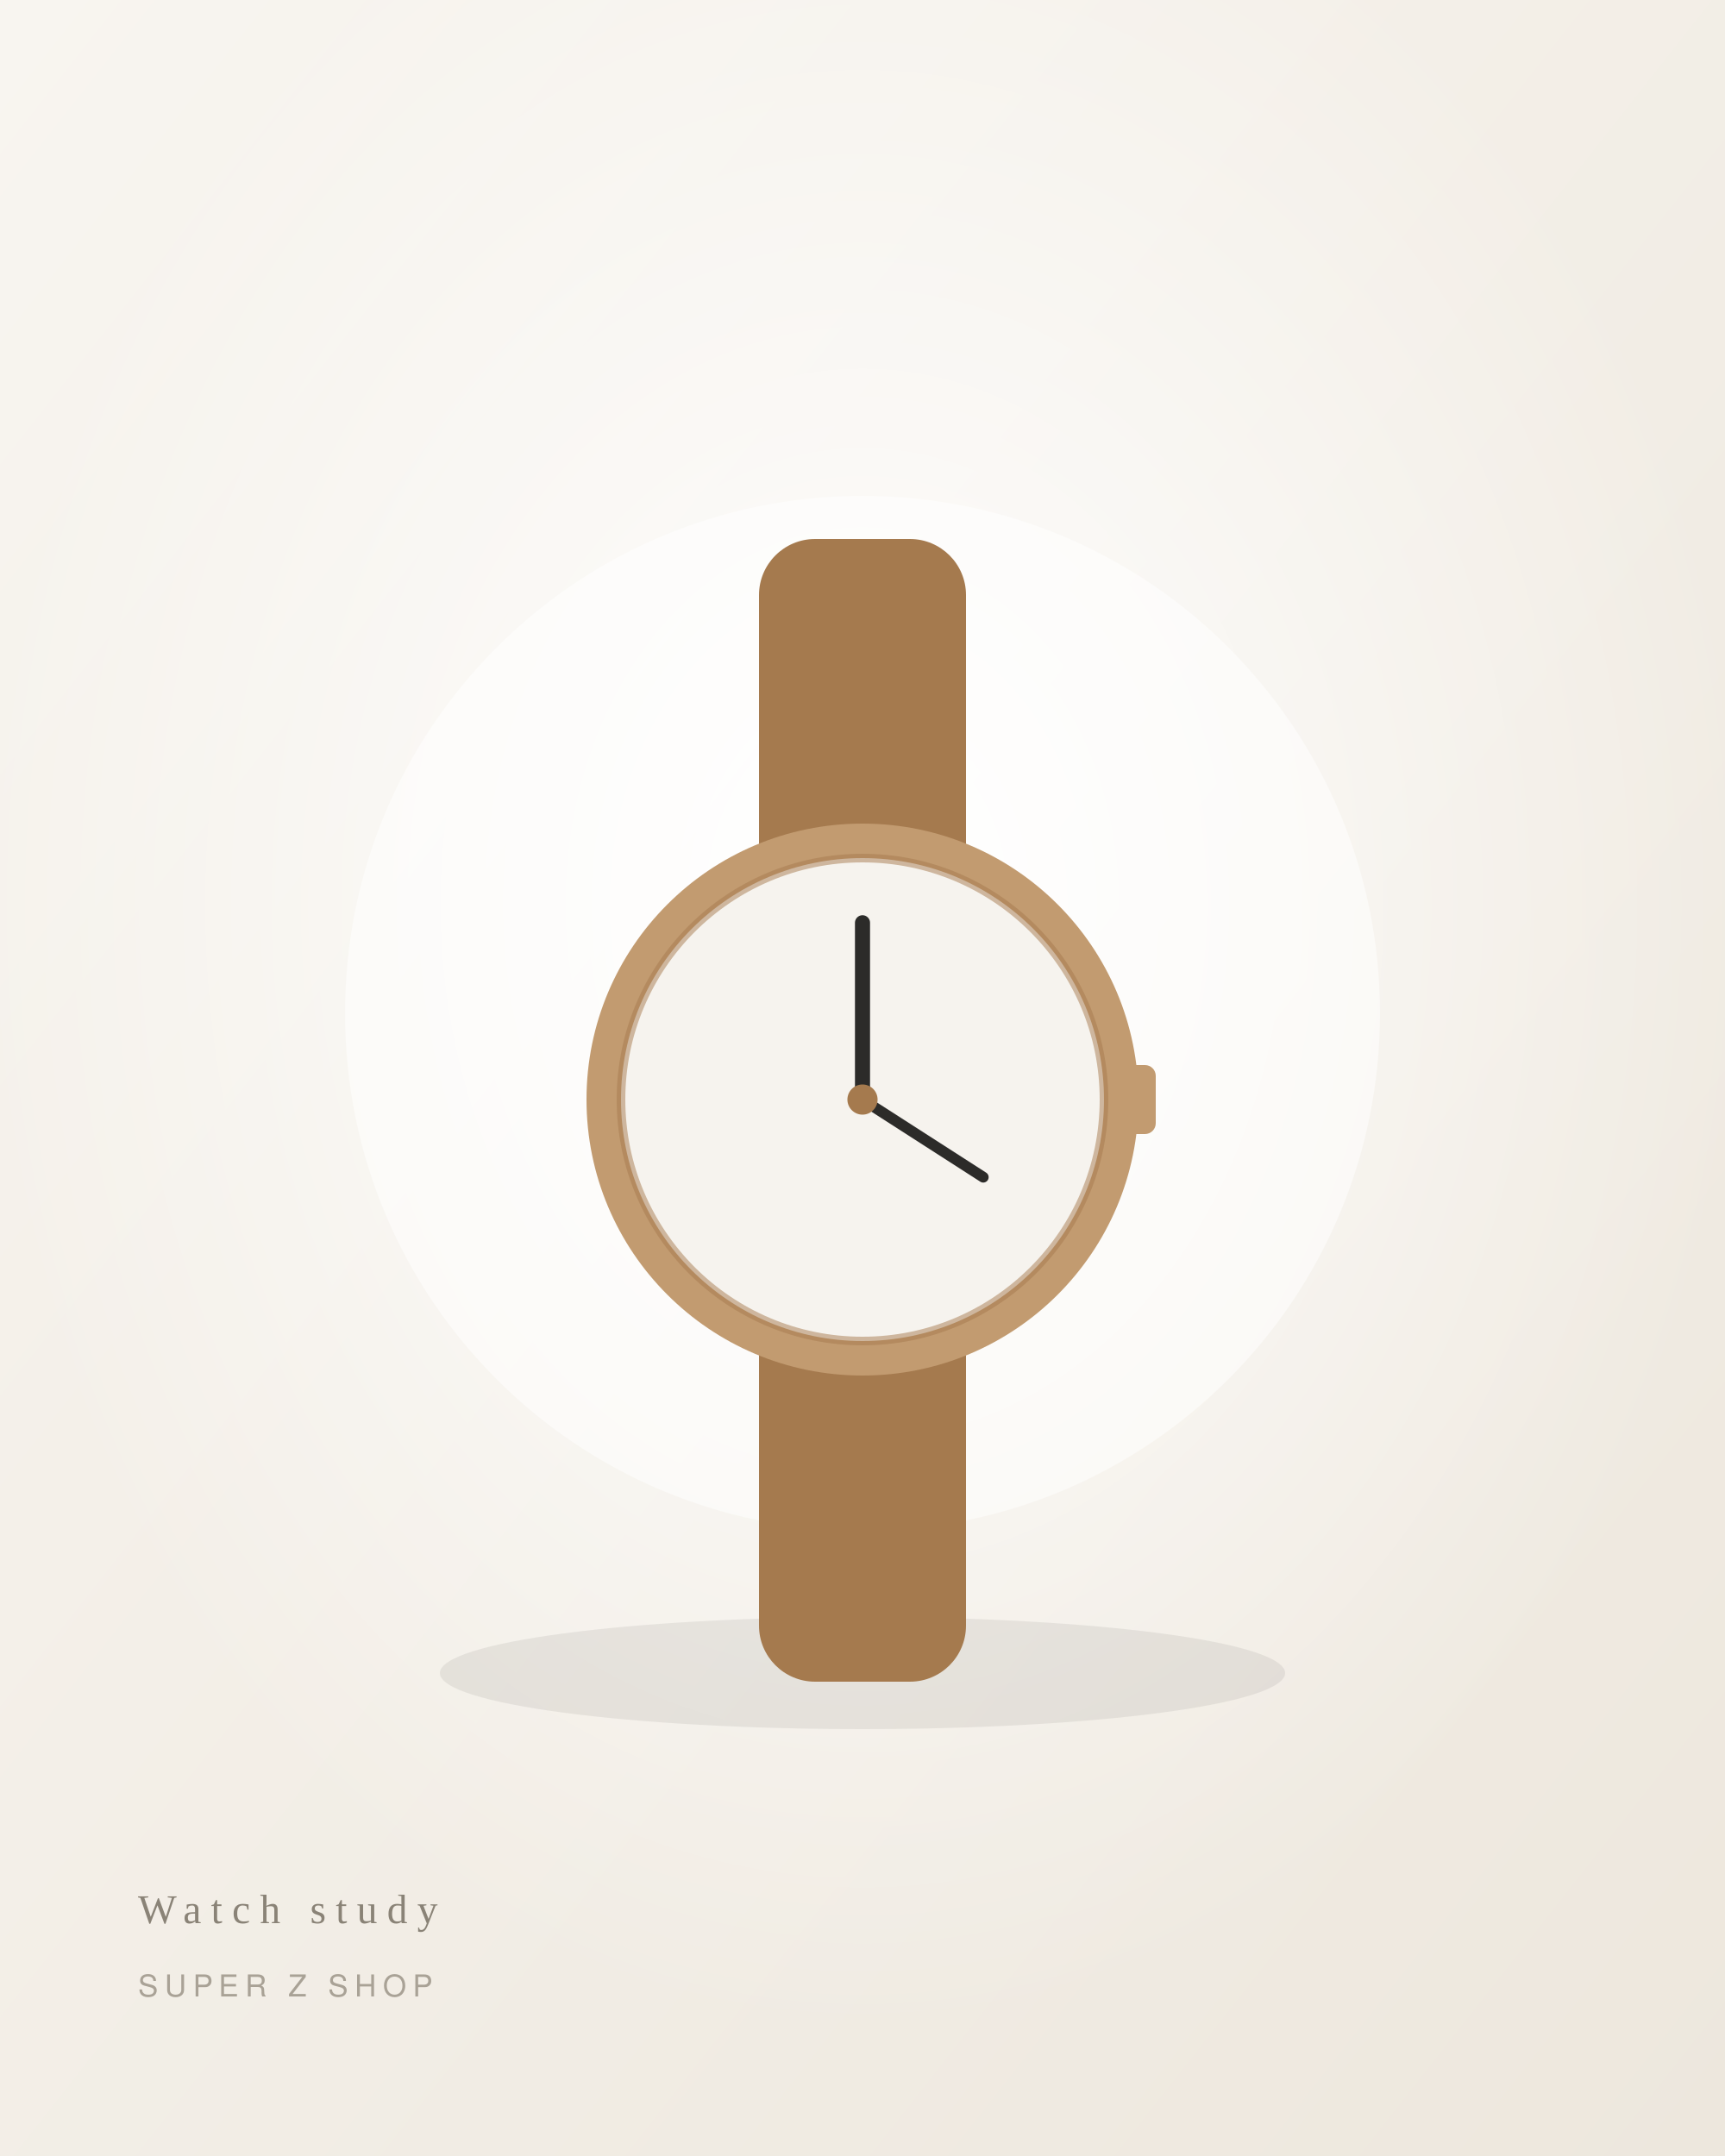
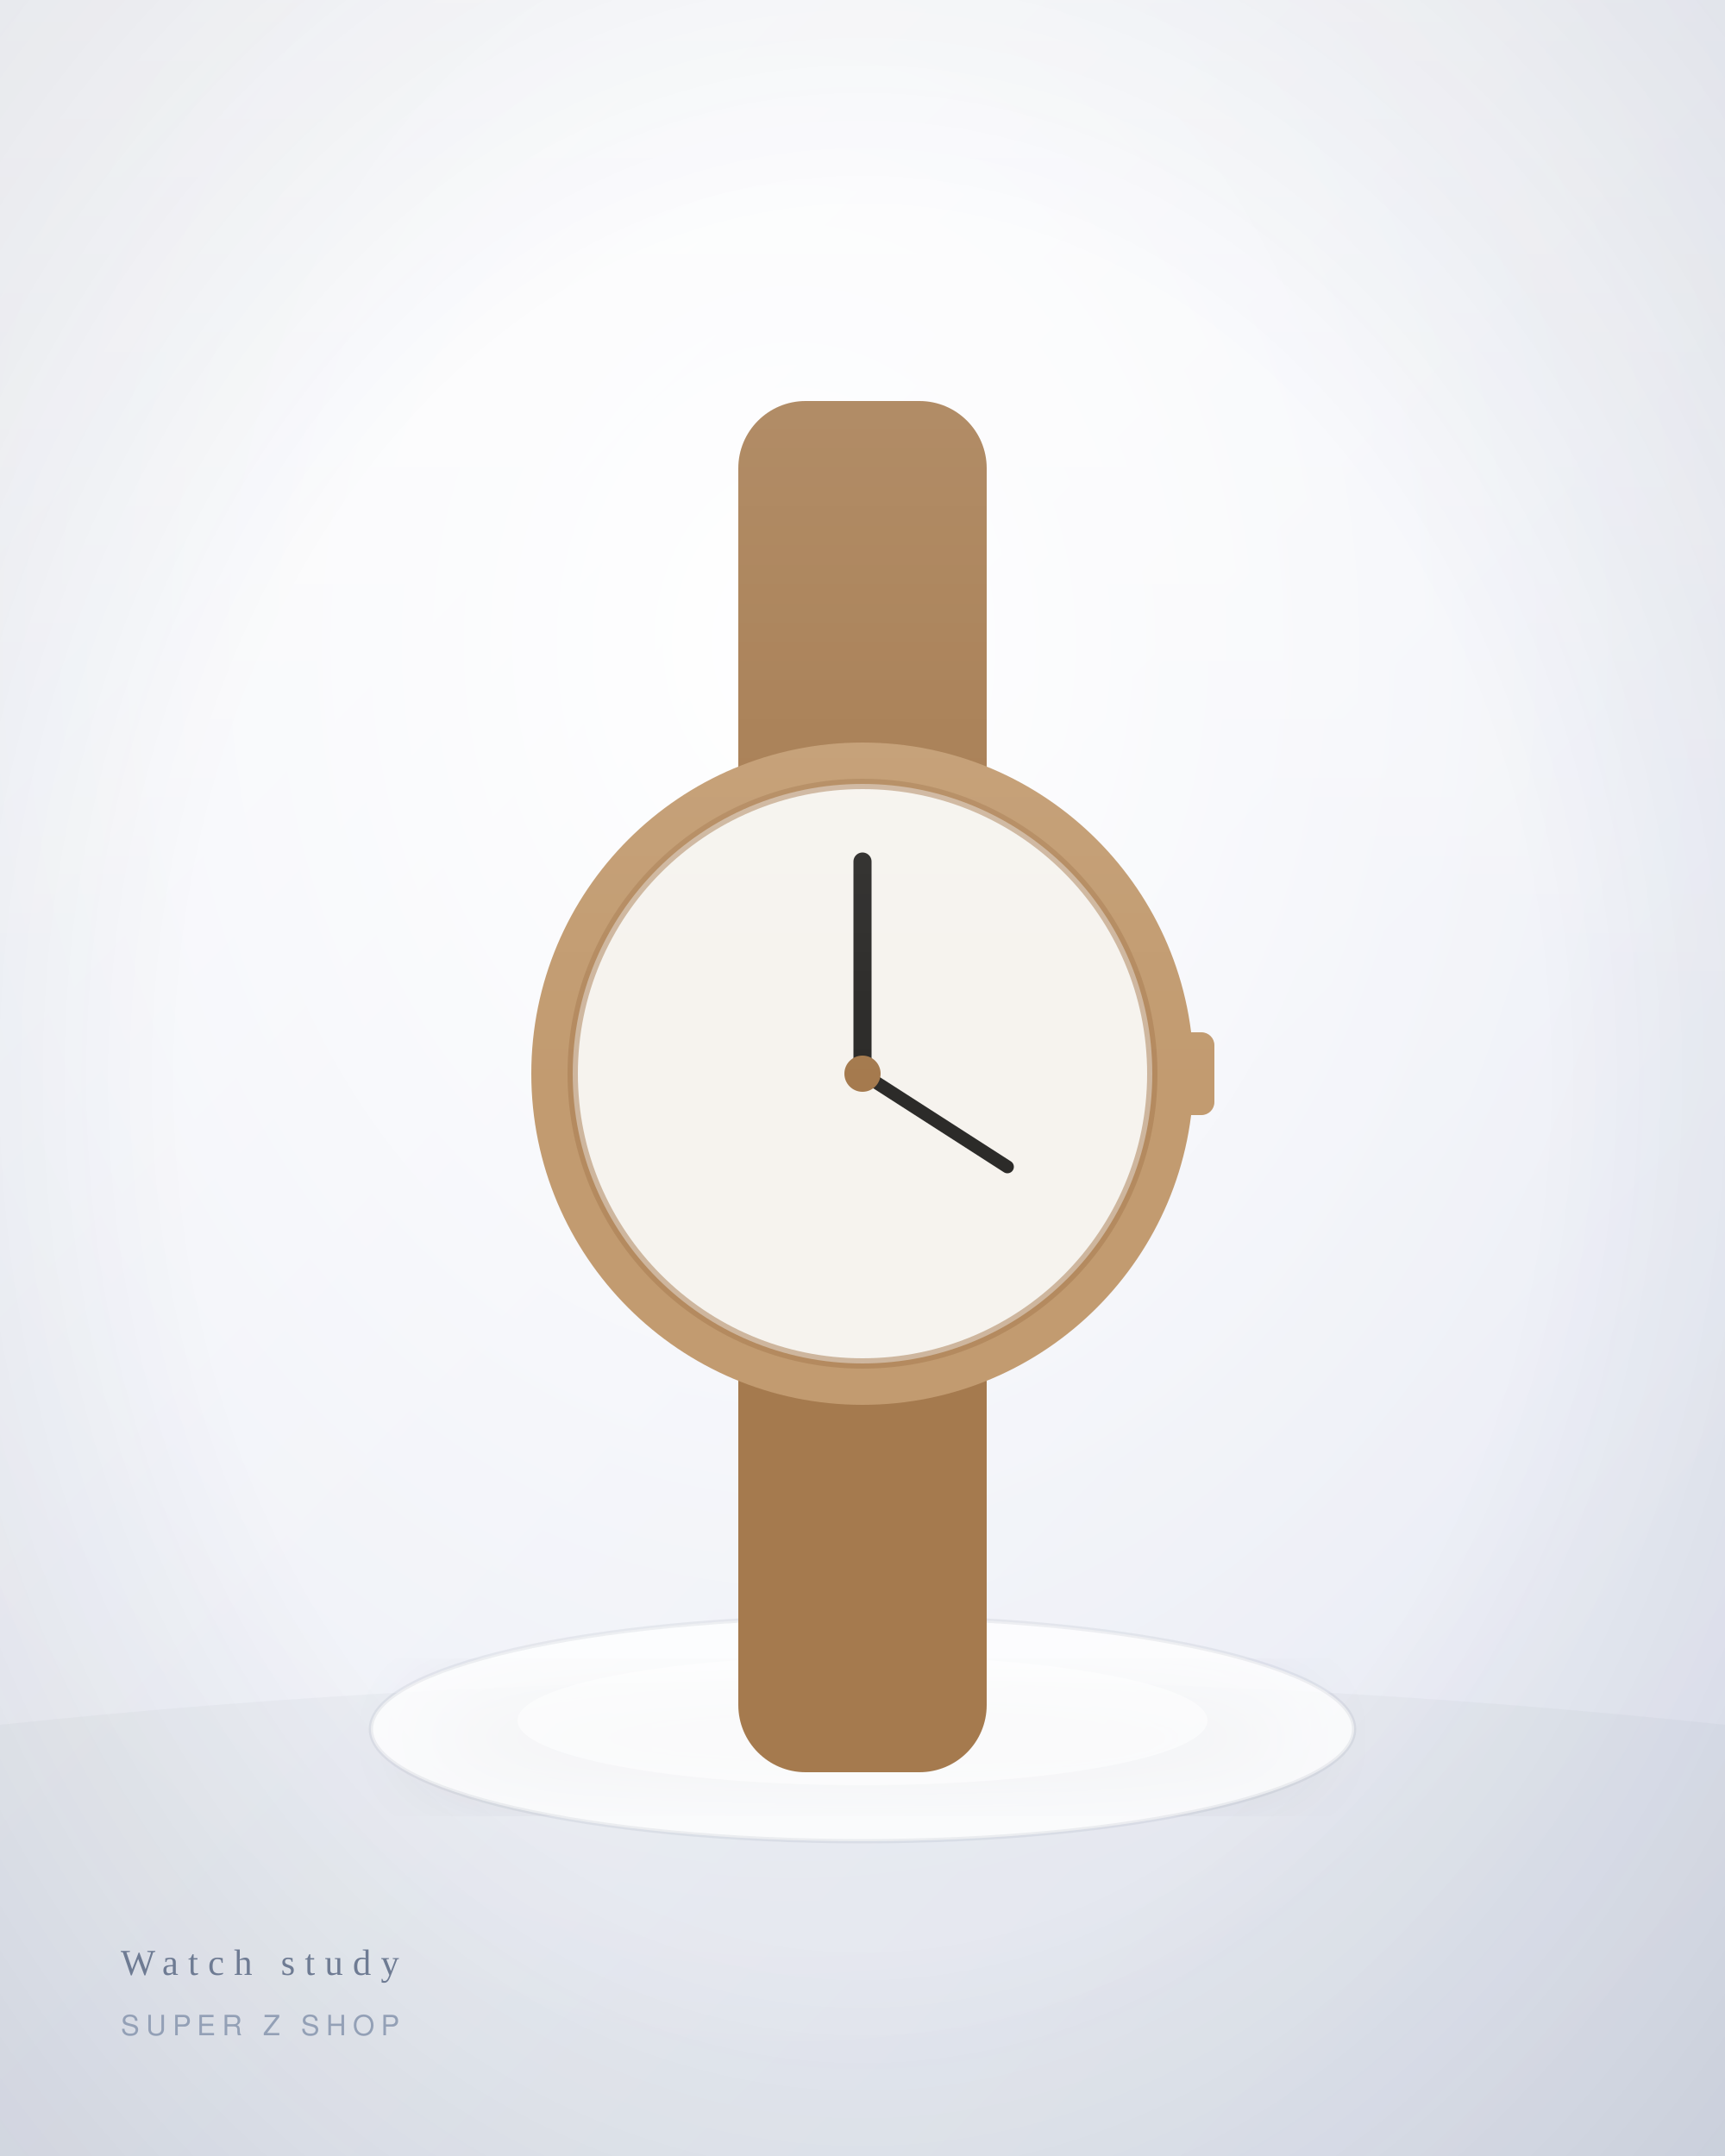
<svg xmlns="http://www.w3.org/2000/svg" viewBox="0 0 800 1000" width="800" height="1000" role="img" aria-label="Skeleton Automatic Watch — studio illustration">
  <defs>
-     <linearGradient id="bg" x1="0" y1="0" x2="1" y2="1">
-       <stop offset="0" stop-color="#F8F5F0" />
-       <stop offset="1" stop-color="#EDE7DD" />
+     <linearGradient id="bg" x1="0.1" y1="0" x2="0.9" y2="1">
+       <stop offset="0" stop-color="#F6F7FB" />
+       <stop offset="1" stop-color="#E6E9F3" />
    </linearGradient>
-     <radialGradient id="glow" cx="50%" cy="42%" r="52%">
-       <stop offset="0" stop-color="#FFFFFF" stop-opacity=".95" />
+     <radialGradient id="spot" cx="46%" cy="30%" r="66%">
+       <stop offset="0" stop-color="#FFFFFF" stop-opacity="1" />
+       <stop offset="0.55" stop-color="#FFFFFF" stop-opacity=".45" />
      <stop offset="1" stop-color="#FFFFFF" stop-opacity="0" />
    </radialGradient>
+     <radialGradient id="vig" cx="50%" cy="50%" r="72%">
+       <stop offset="0.55" stop-color="#0B1B33" stop-opacity="0" />
+       <stop offset="1" stop-color="#0B1B33" stop-opacity=".10" />
+     </radialGradient>
+     <linearGradient id="sheen" x1="0" y1="0" x2="0" y2="1">
+       <stop offset="0" stop-color="#FFFFFF" stop-opacity=".22" />
+       <stop offset="0.5" stop-color="#FFFFFF" stop-opacity="0" />
+     </linearGradient>
+     <filter id="soft" x="-20%" y="-20%" width="140%" height="140%">
+       <feGaussianBlur stdDeviation="18" />
+     </filter>
  </defs>
  <rect width="800" height="1000" fill="url(#bg)" />
-   <rect width="800" height="1000" fill="url(#glow)" />
-   <circle cx="400" cy="470" r="240" fill="#FFFFFF" opacity=".5" />
-   <ellipse cx="400" cy="776" rx="196" ry="26" fill="#000000" opacity=".07" />
-   <g>
+   <rect width="800" height="1000" fill="url(#spot)" />
+   <rect width="800" height="1000" fill="url(#vig)" />
+   <path d="M0 800 Q400 758 800 800 L800 1000 L0 1000 Z" fill="#0B1B33" opacity=".03" />
+   <ellipse cx="400" cy="806" rx="204" ry="26" fill="#0B1B33" opacity=".18" filter="url(#soft)" />
+   <ellipse cx="400" cy="802" rx="228" ry="52" fill="#FFFFFF" opacity=".8" />
+   <ellipse cx="400" cy="802" rx="228" ry="52" fill="none" stroke="#0B1B33" stroke-opacity=".06" stroke-width="2" />
+   <ellipse cx="400" cy="798" rx="160" ry="30" fill="#FFFFFF" opacity=".55" />
+   <g transform="translate(400 486) scale(1.2) translate(-400 -500)">
    <rect x="352" y="250" width="96" height="180" rx="26" fill="#A57A4E" />
    <rect x="352" y="600" width="96" height="180" rx="26" fill="#A57A4E" />
    <circle cx="400" cy="510" r="128" fill="#C29B70" />
    <circle cx="400" cy="510" r="112" fill="#F6F3EE" />
    <circle cx="400" cy="510" r="112" fill="none" stroke="#A57A4E" stroke-width="4" opacity=".5" />
    <path d="M400 510 L400 428" stroke="#2C2B29" stroke-width="7" stroke-linecap="round" />
    <path d="M400 510 L456 546" stroke="#2C2B29" stroke-width="5" stroke-linecap="round" />
    <circle cx="400" cy="510" r="7" fill="#A57A4E" />
    <rect x="520" y="494" width="16" height="32" rx="5" fill="#C29B70" />
  </g>
-   <text x="64" y="892" font-family="Georgia, 'Times New Roman', serif" font-size="19" letter-spacing="4.5" fill="#8A8377">Watch study</text>
-   <text x="64" y="926" font-family="Helvetica, Arial, sans-serif" font-size="14" letter-spacing="3" fill="#A9A296">SUPER Z SHOP</text>
+   <rect width="800" height="1000" fill="url(#sheen)" />
+   <text x="56" y="916" font-family="Georgia, 'Times New Roman', serif" font-size="17" letter-spacing="4.5" fill="#6E7B93">Watch study</text>
+   <text x="56" y="944" font-family="Helvetica, Arial, sans-serif" font-size="13" letter-spacing="3" fill="#93A0B6">SUPER Z SHOP</text>
</svg>
